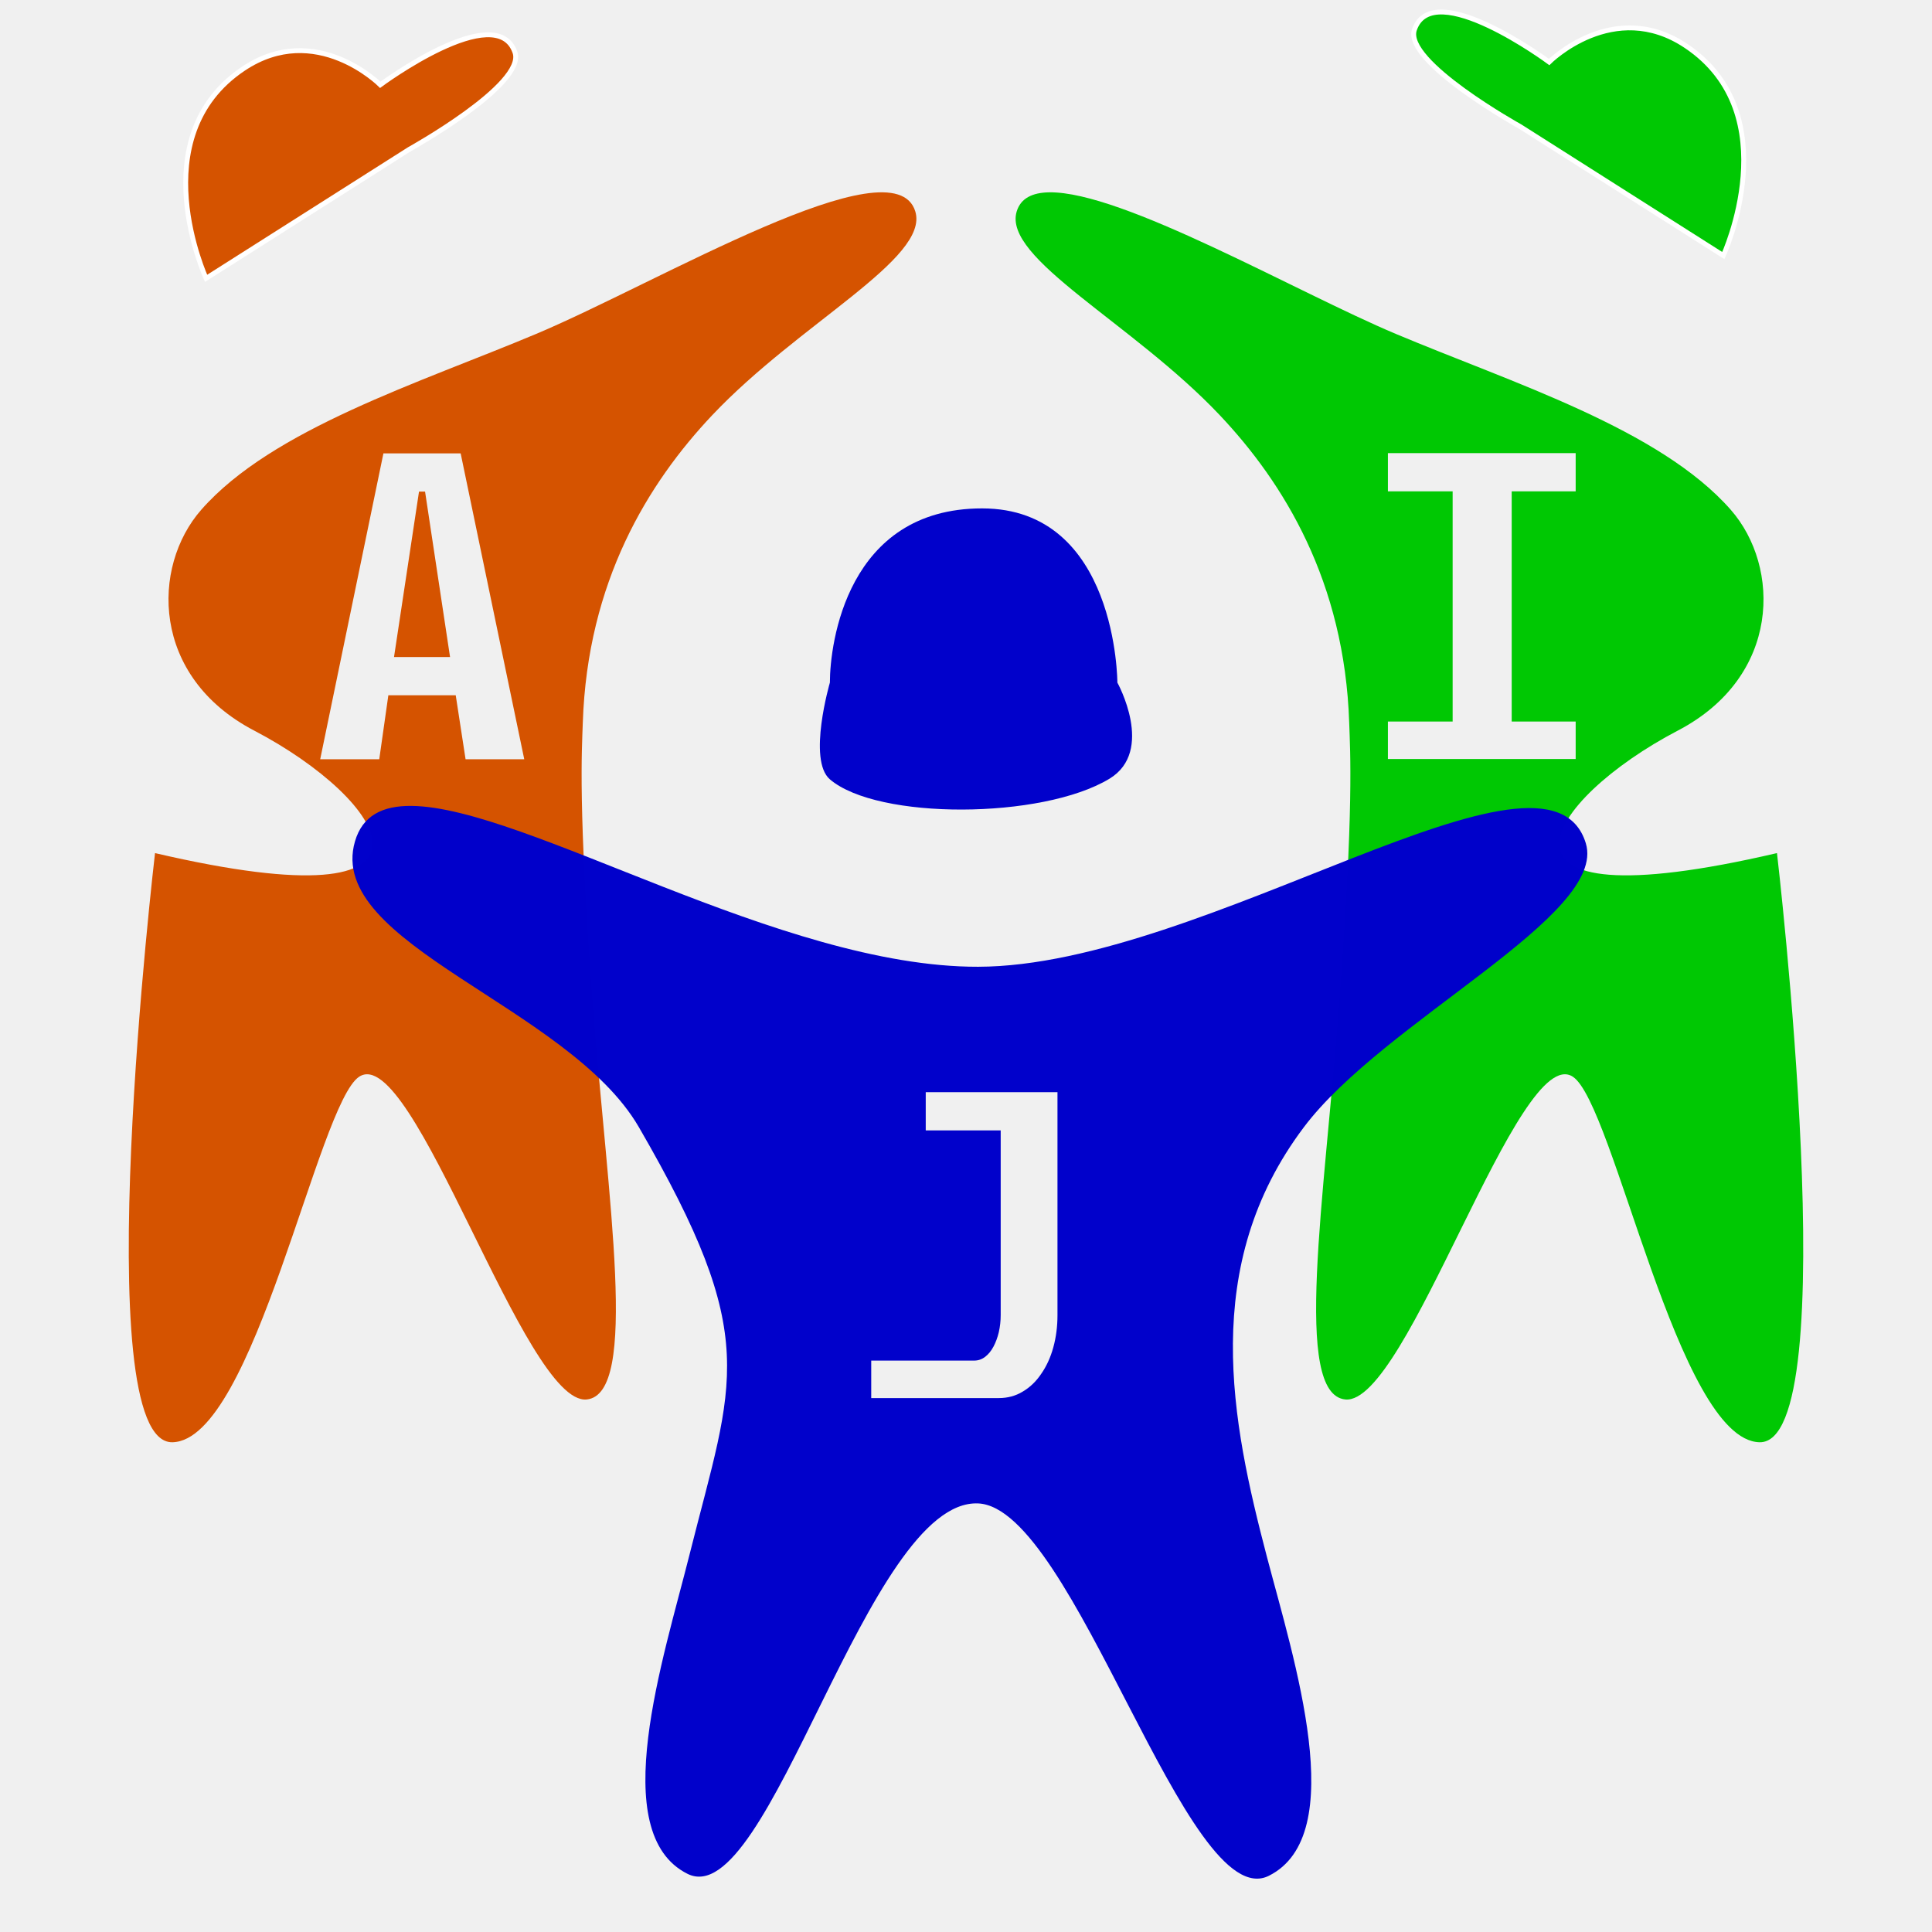
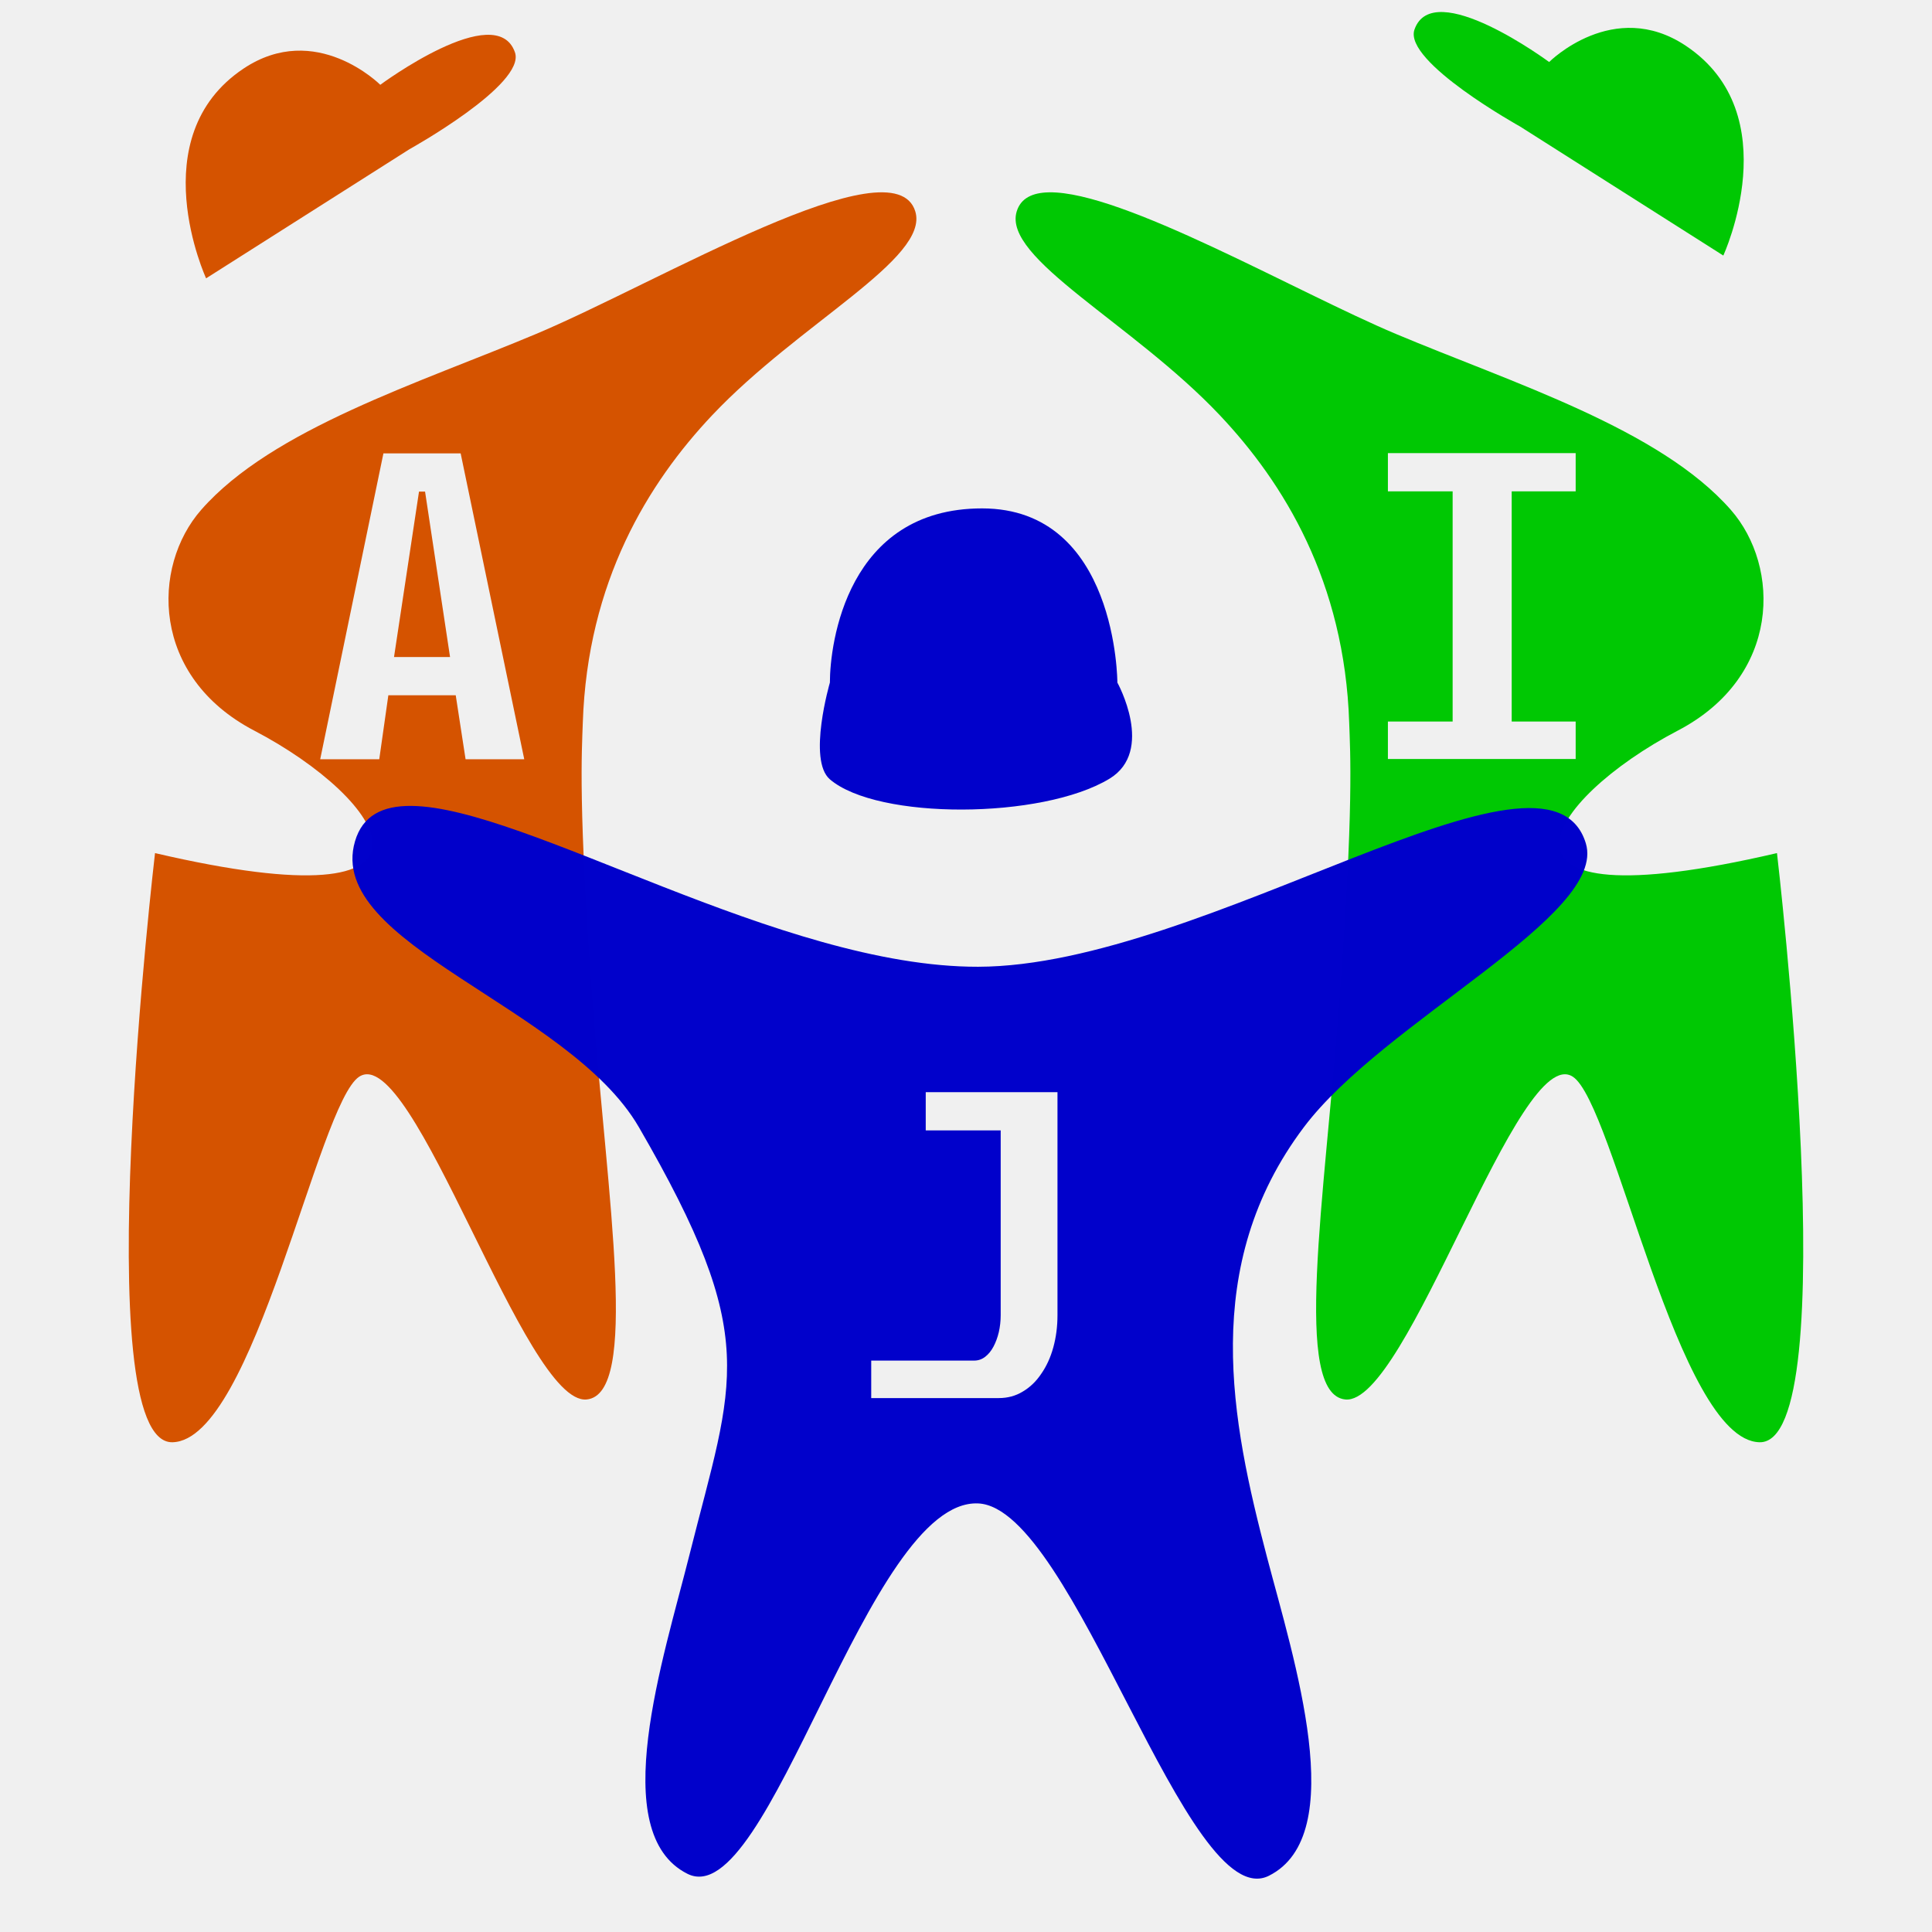
<svg xmlns="http://www.w3.org/2000/svg" xmlns:xlink="http://www.w3.org/1999/xlink" version="1.1" id="svg815" width="210mm" height="210mm" viewBox="0 0 793.701 793.701">
  <defs id="defs819">
    <clipPath clipPathUnits="userSpaceOnUse" id="clipPath839">
      <use x="0" y="0" xlink:href="#g835" id="use841" width="100%" height="100%" />
    </clipPath>
  </defs>
  <flowRoot xml:space="preserve" id="flowRoot1414" style="font-style:normal;font-weight:normal;font-size:192px;line-height:1.25;font-family:sans-serif;letter-spacing:0px;word-spacing:0px;fill:#000000;fill-opacity:1;stroke:none" transform="translate(0,-58.29921)">
    <flowRegion id="flowRegion1416" style="font-size:192px">
      <rect id="rect1418" width="529.279" height="248.655" x="98.041" y="518.092" style="font-size:192px" />
    </flowRegion>
    <flowPara id="flowPara1420" />
  </flowRoot>
-   <path style="fill:#d55300;fill-opacity:1;stroke:#ffffff;stroke-width:2;stroke-linecap:butt;stroke-linejoin:miter;stroke-miterlimit:4;stroke-dasharray:none;stroke-opacity:1" d="m 84.671,114.342 c 0,0 -26.769,-58.027 15.379,-86.167 29.717,-19.841 56.176,6.661 56.176,6.661 0,0 47.703,-35.336 55.329,-13.322 4.575,13.209 -43.403,39.824 -43.403,39.824 z" id="path1492" />
+   <path style="fill:#d55300;fill-opacity:1;stroke:none;stroke-width:2;stroke-linecap:butt;stroke-linejoin:miter;stroke-miterlimit:4;stroke-dasharray:none;stroke-opacity:1" d="m 84.671,114.342 c 0,0 -26.769,-58.027 15.379,-86.167 29.717,-19.841 56.176,6.661 56.176,6.661 0,0 47.703,-35.336 55.329,-13.322 4.575,13.209 -43.403,39.824 -43.403,39.824 z" id="path1492" />
  <path id="path1526" style="fill:#0000cb;fill-opacity:0.996;stroke:none;stroke-width:2;stroke-linecap:butt;stroke-linejoin:miter;stroke-miterlimit:4;stroke-dasharray:none;stroke-opacity:1" d="m 340.935,280.414 c 0,0 41.18,14.686 61.77,14.686 18.777,0 56.332,-14.686 56.332,-14.686 m -118.103,0 c 0,0 -9.271,31.814 0,39.753 19.528,16.722 87.179,16.468 114.824,-0.236 18.866,-11.4 3.279,-39.516 3.279,-39.516 0,0 0,-71.555 -55.578,-71.555 -55.578,0 -62.525,55.654 -62.525,71.555 z" />
  <path style="fill:#00c803;fill-opacity:1;stroke:none;stroke-width:1px;stroke-linecap:butt;stroke-linejoin:miter;stroke-opacity:1" d="m 431.01,79.013 c -6.942,0.11 -11.68,2.453 -13.328,7.845 -5.912,19.348 47.671,45.878 83.388,83.667 26.336,27.864 51.312,68.42 53.206,126.421 0.385,11.789 2.006,34.262 -4.084,115.2 -6.097,81.022 -19.161,160.594 2.488,162.782 25.396,2.567 71.196,-147.137 93.46,-132.6 16.973,11.082 43.137,149.376 76.687,150.175 35.714,0.85 7.188,-242.038 7.188,-242.038 -130.206,30.355 -94.628,-22.187 -40.74,-50.325 42.451,-22.166 42.294,-67.3 21.749,-90.717 C 681.866,176.189 621.195,157.258 573.448,137.183 532.579,120 461.094,78.534 431.01,79.013 Z M 570.177,186.152 h 77.14 v 15.708 h -26.284 v 94.558 h 26.284 v 15.396 h -77.14 v -15.396 h 26.596 v -94.558 h -26.596 z" id="path845-3" />
-   <path style="fill:#00c803;fill-opacity:1;stroke:#ffffff;stroke-width:2;stroke-linecap:butt;stroke-linejoin:miter;stroke-miterlimit:4;stroke-dasharray:none;stroke-opacity:1" d="m 707.969,104.986 c 0,0 26.769,-58.027 -15.379,-86.167 -29.717,-19.841 -56.176,6.661 -56.176,6.661 0,0 -47.703,-35.336 -55.329,-13.322 -4.575,13.209 43.403,39.824 43.403,39.824 z" id="path1492-2" />
+   <path style="fill:#00c803;fill-opacity:1;stroke:none;stroke-width:2;stroke-linecap:butt;stroke-linejoin:miter;stroke-miterlimit:4;stroke-dasharray:none;stroke-opacity:1" d="m 707.969,104.986 c 0,0 26.769,-58.027 -15.379,-86.167 -29.717,-19.841 -56.176,6.661 -56.176,6.661 0,0 -47.703,-35.336 -55.329,-13.322 -4.575,13.209 43.403,39.824 43.403,39.824 z" id="path1492-2" />
  <g aria-label="A" transform="matrix(0.8100109,0,0,0.8100109,37.32436,-262.7626)" style="font-style:normal;font-weight:normal;font-size:40px;line-height:1.25;font-family:sans-serif;letter-spacing:0px;word-spacing:0px;fill:#d55300;fill-opacity:1;stroke:none;stroke-width:2.469;stroke-miterlimit:4;stroke-dasharray:none;stroke-opacity:1" id="flowRoot1422">
    <path id="path887" style="font-style:normal;font-variant:normal;font-weight:normal;font-stretch:normal;font-size:192px;font-family:Unispace;-inkscape-font-specification:Unispace;fill:#d55300;fill-opacity:1;stroke:none;stroke-width:2.469;stroke-miterlimit:4;stroke-dasharray:none;stroke-opacity:1" d="m 185.056,677.011 h -34.176 l -4.608,32.448 h -29.952 l 32.064,-155.136 h 39.168 l 32.256,155.136 h -29.76 z m -31.296,-19.392 h 28.416 l -12.672,-83.904 h -3.072 z M 32.544,757.061 c 0,0 -35.215,299.859 8.876,298.809 41.419,-0.986 73.718,-171.718 94.672,-185.4 27.486,-17.947 84.029,166.873 115.382,163.704 26.727,-2.702 10.597,-100.939 3.07,-200.964 -7.519,-99.922 -5.518,-127.669 -5.042,-142.222 2.339,-71.605 33.174,-121.672 65.688,-156.071 44.095,-46.653 110.246,-79.406 102.947,-103.291 C 407.288,396.123 287.931,467.645 225.833,493.754 166.887,518.538 91.987,541.908 55.991,582.937 30.627,611.847 30.431,667.567 82.838,694.932 149.366,729.67 193.289,794.535 32.544,757.061 Z" />
  </g>
  <g aria-label=" I" transform="matrix(0.8100109,0,0,0.8100109,377.6163,-265.8502)" style="font-style:normal;font-weight:normal;font-size:40px;line-height:1.25;font-family:sans-serif;letter-spacing:0px;word-spacing:0px;fill:#d55300;fill-opacity:1;stroke:none;stroke-width:2.469;stroke-miterlimit:4;stroke-dasharray:none;stroke-opacity:1" id="flowRoot1422-2" />
  <g aria-label="J" transform="matrix(0.5271589,0,0,0.5271589,319.8451,183.8959)" style="font-style:normal;font-weight:normal;font-size:40px;line-height:1.25;font-family:sans-serif;letter-spacing:0px;word-spacing:0px;fill:#00c803;fill-opacity:1;stroke:none;stroke-width:3.794;stroke-miterlimit:4;stroke-dasharray:none;stroke-opacity:1" id="flowRoot1422-7">
    <g id="g837" clip-path="url(#clipPath839)">
      <g id="g835" />
    </g>
  </g>
  <path style="fill:#0000cb;fill-opacity:0.996;stroke:none;stroke-width:1px;stroke-linecap:butt;stroke-linejoin:miter;stroke-opacity:1" d="m 169.051,331.081 c -11.943,-0.118 -20.131,4.009 -23.213,14.555 -12.345,42.232 87.765,67.637 116.625,117.427 50.433,87.007 38.947,103.287 20.771,175.738 -10.626,42.356 -34.348,114.229 -0.798,131.004 33.55,16.775 73.91,-154.221 119.419,-152.173 39.455,1.775 85.873,169.747 119.422,152.972 33.55,-16.775 10.283,-88.764 -0.798,-131.004 -14.593,-55.627 -27.727,-119.557 15.177,-176.536 32.957,-43.77 124.855,-86.935 115.827,-116.625 -15.623,-51.382 -156.177,50.523 -249.628,50.724 -81.273,0.176 -185.951,-65.619 -232.804,-66.081 z m 211.259,117.613 h 54.122 v 91.602 c 0,4.666 -0.57,9.07 -1.711,13.217 -1.141,4.147 -2.798,7.778 -4.976,10.888 -2.074,3.11 -4.613,5.548 -7.62,7.311 -2.903,1.763 -6.17,2.644 -9.799,2.644 h -52.411 v -15.399 h 42.3 c 1.659,0 3.163,-0.518 4.511,-1.555 1.348,-1.037 2.488,-2.436 3.421,-4.199 0.933,-1.763 1.66,-3.732 2.179,-5.909 0.518,-2.281 0.777,-4.614 0.777,-6.999 v -75.895 h -30.794 z" id="path825-2" />
</svg>
